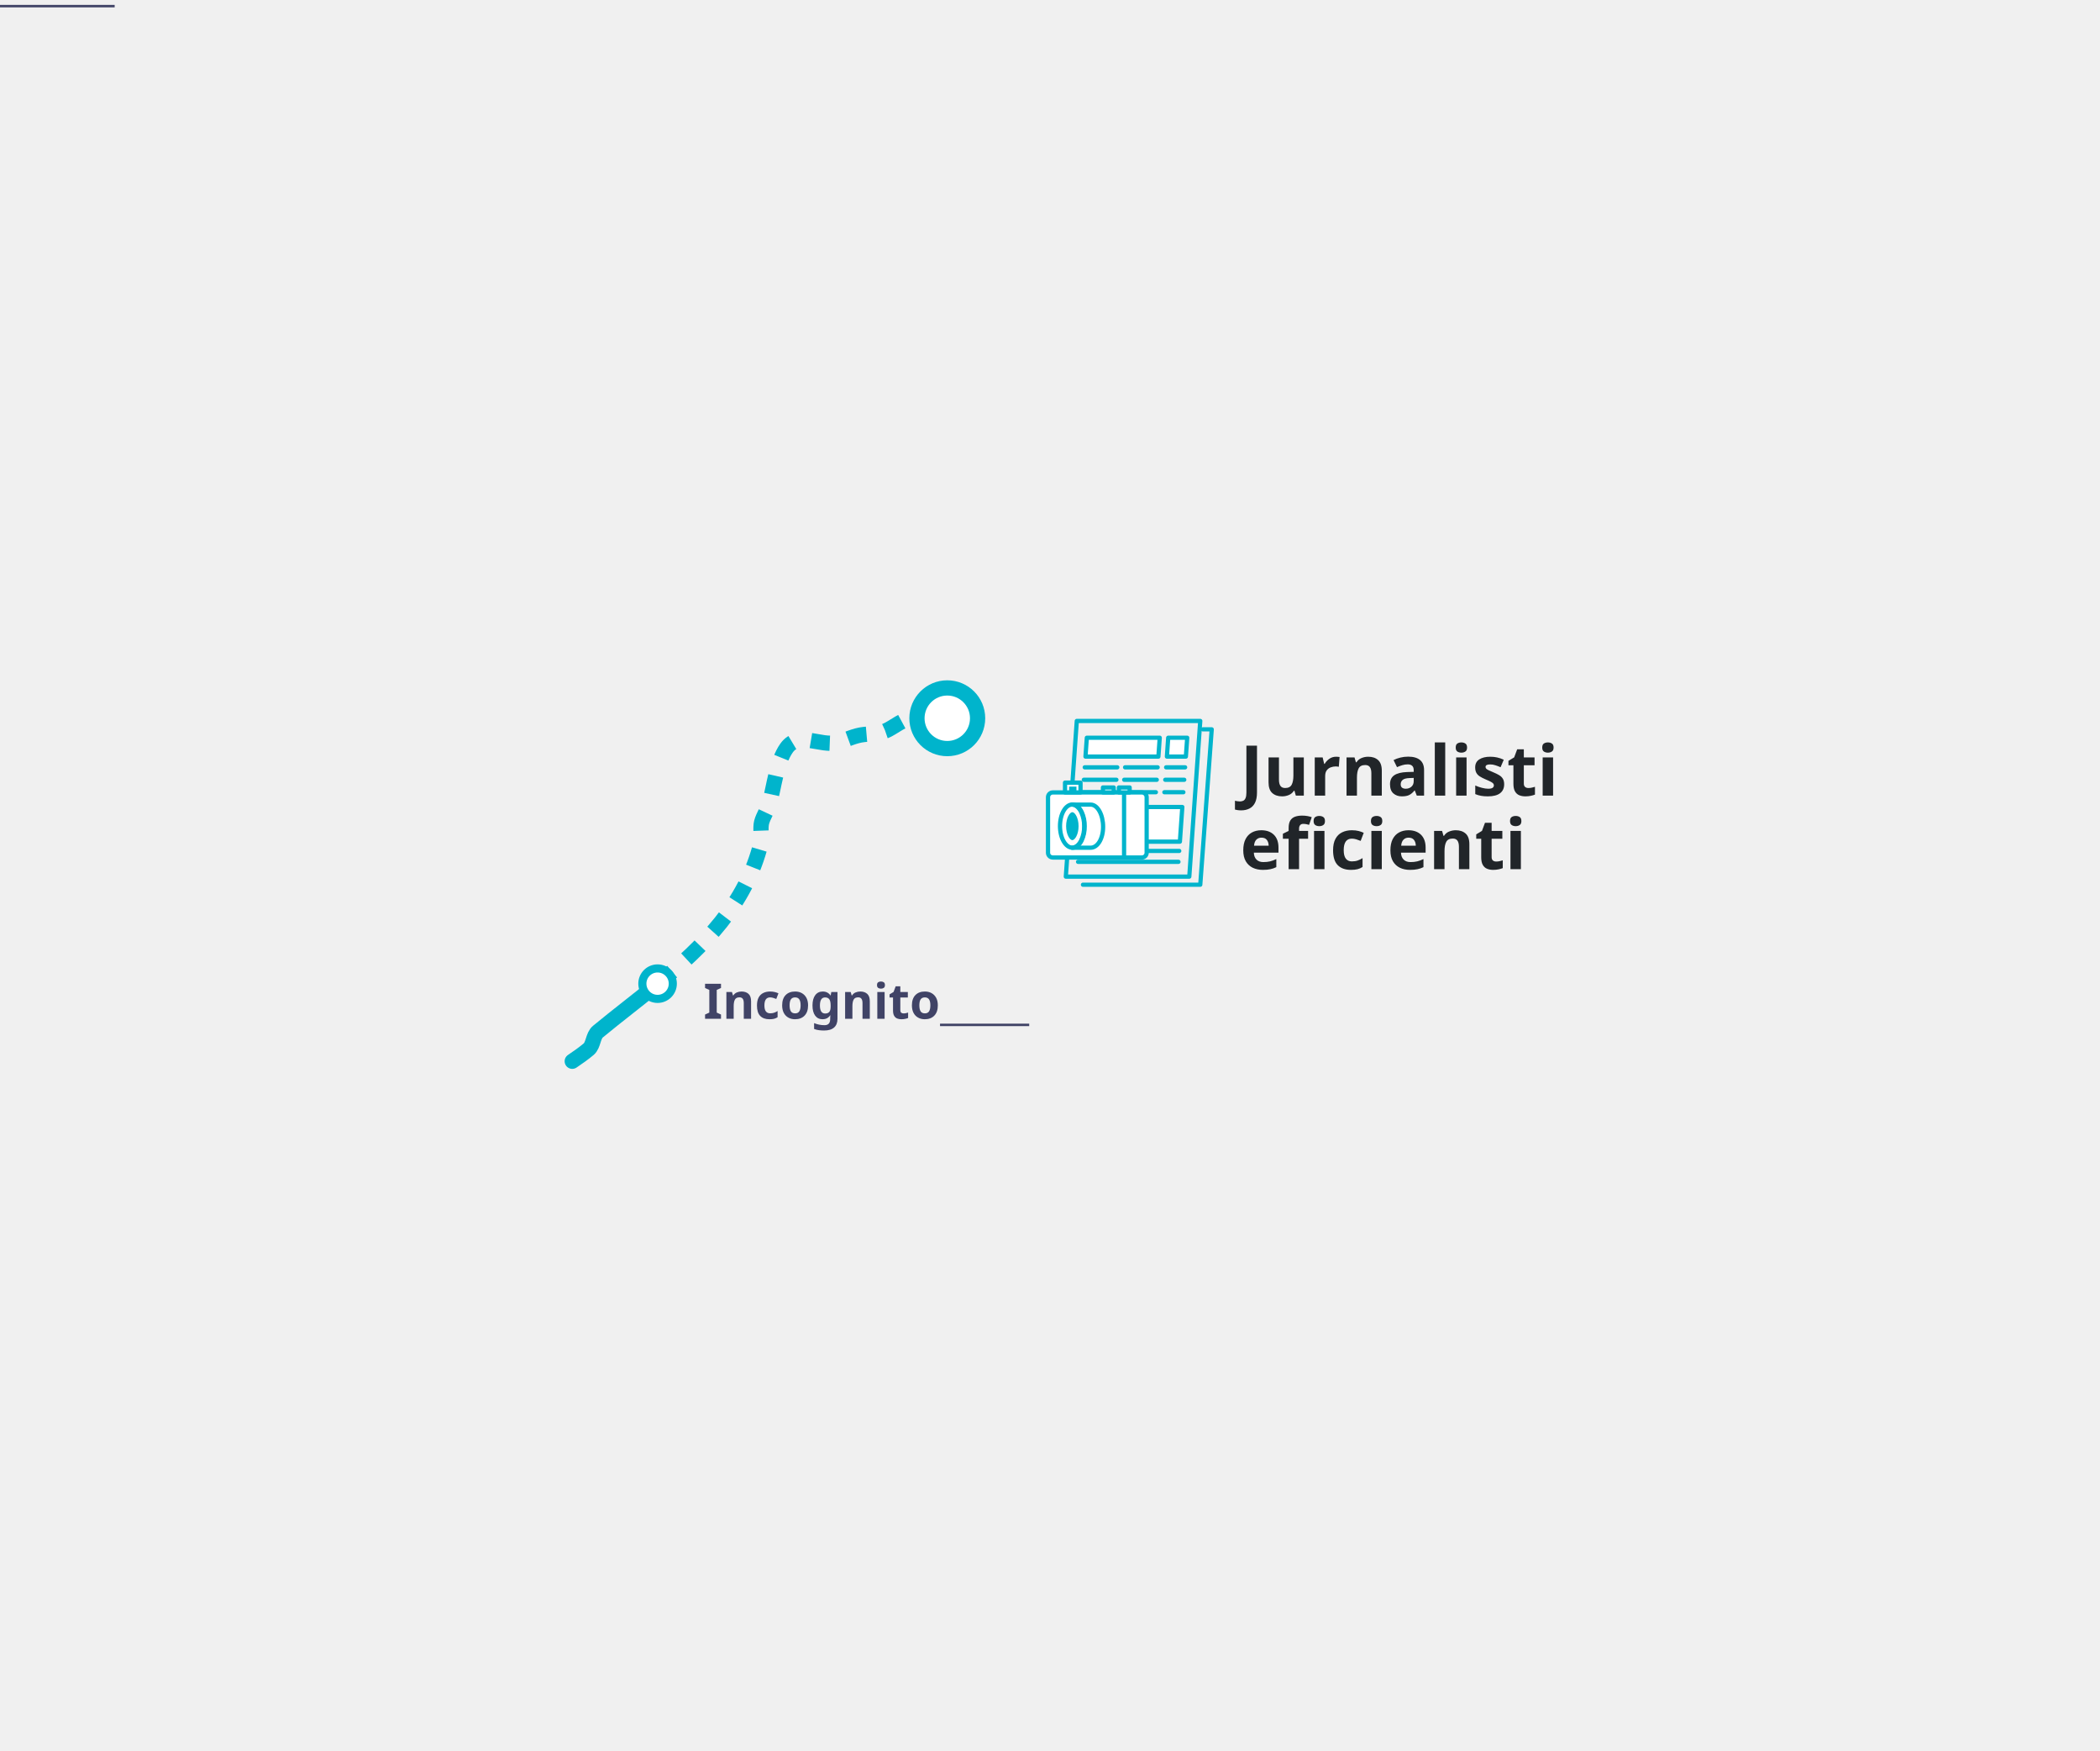
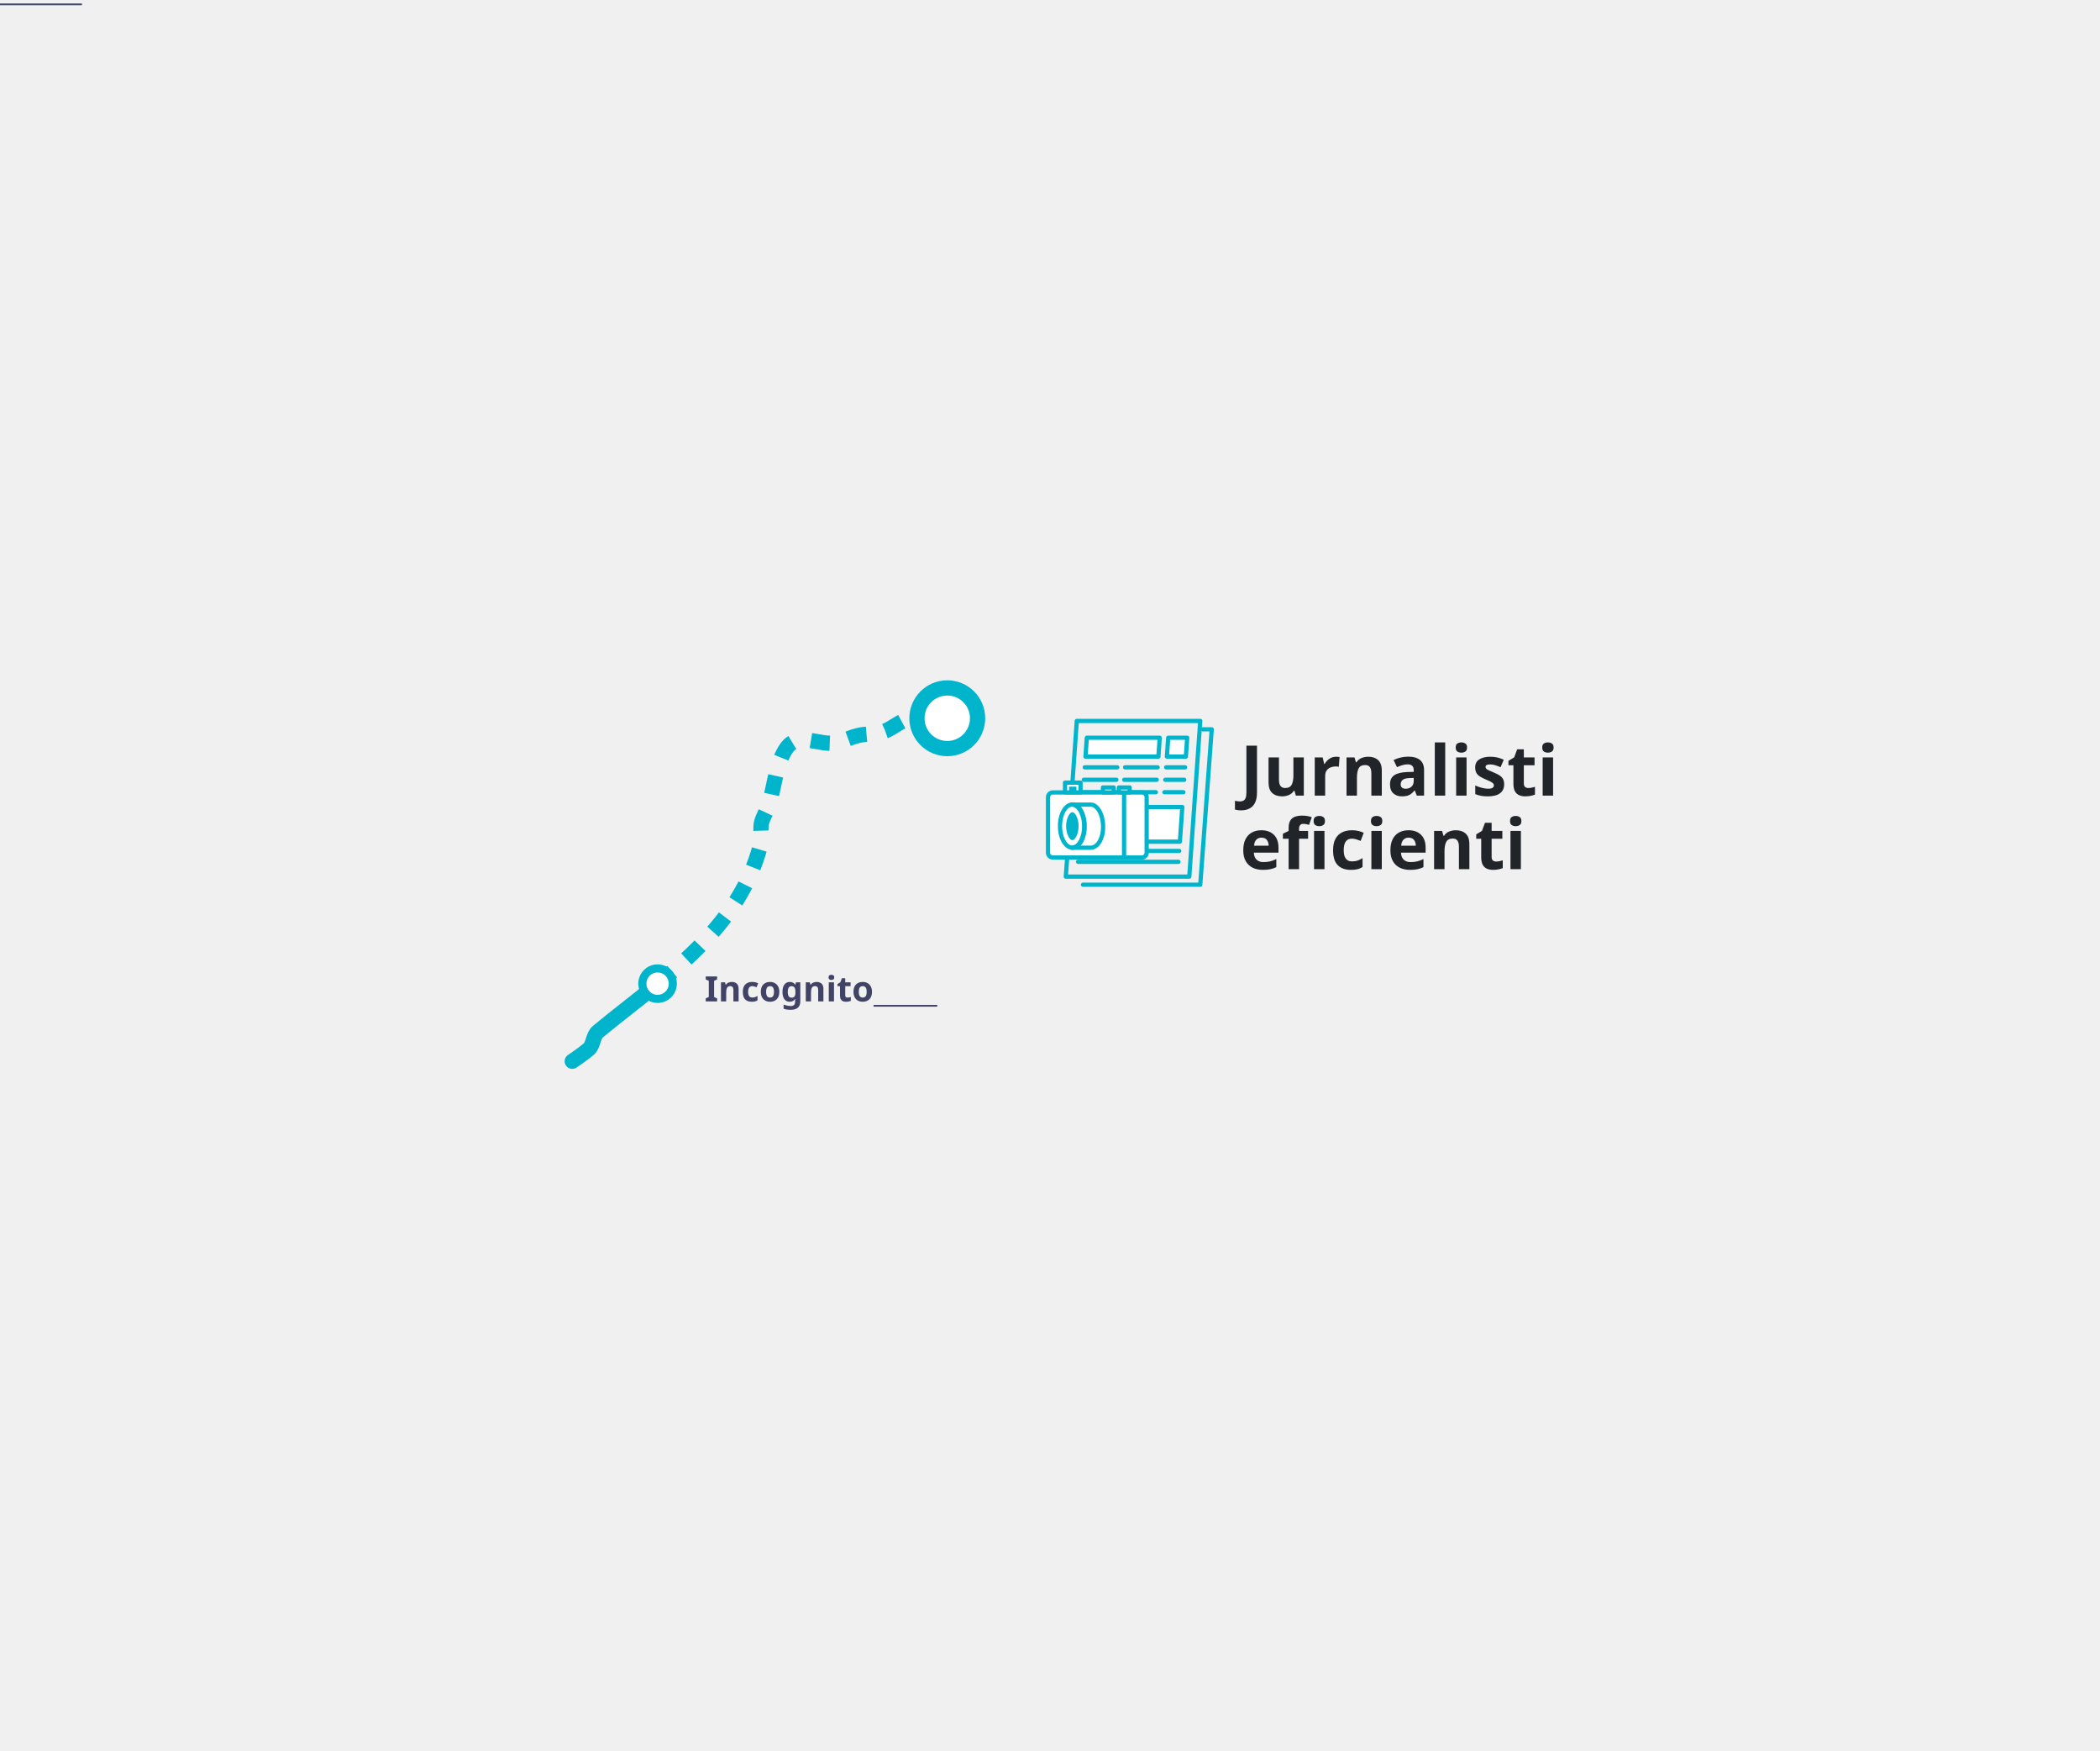
<svg xmlns="http://www.w3.org/2000/svg" viewBox="0 0 1200 1000" fill="none">
  <g id="segment-participation-08-jurnalisti-eficienti">
    <g id="Group 1159">
      <path id="Vector" d="M375.762 562.086C402.091 540.513 426.17 516.712 434.915 481.452C435.402 478.436 434.312 473.17 435.217 469.737C436.191 466.118 438.673 462.616 439.717 458.881C442.339 449.486 443.707 435.358 449.507 427.286C456.443 417.636 469.062 426.613 478.341 424.177C483.653 422.762 488.107 420.164 493.907 419.584C498.43 419.143 503.348 419.074 507.477 416.87C512.488 414.179 515.132 411.535 520.653 410.444C524.945 409.609 530.559 410.236 534.804 408.821" stroke="#00B4CC" stroke-width="8.703" stroke-miterlimit="10" stroke-linejoin="round" stroke-dasharray="10.88 10.88" />
      <path id="Vector_2" d="M327 606.278C330.364 604.027 333.588 601.731 336.372 599.388C339.155 597.045 338.808 591.733 341.661 589.367C352.772 580.18 364.487 571.342 375.784 562.063" stroke="#00B4CC" stroke-width="8.703" stroke-miterlimit="10" stroke-linecap="round" stroke-linejoin="round" />
      <path id="Vector_3" d="M375.762 570.646C380.566 570.646 384.461 566.751 384.461 561.947C384.461 557.143 380.566 553.248 375.762 553.248C370.957 553.248 367.062 557.143 367.062 561.947C367.062 566.751 370.957 570.646 375.762 570.646Z" fill="white" stroke="#00B4CC" stroke-width="4.639" stroke-miterlimit="10" stroke-linecap="round" stroke-linejoin="round" />
      <path id="Vector_4" d="M541.299 427.657C550.87 427.657 558.628 419.899 558.628 410.329C558.628 400.758 550.87 393 541.299 393C531.729 393 523.971 400.758 523.971 410.329C523.971 419.899 531.729 427.657 541.299 427.657Z" fill="white" stroke="#00B4CC" stroke-width="8.703" stroke-miterlimit="10" stroke-linecap="round" stroke-linejoin="round" />
      <g id="icon-jurnalisti-eficienti 1">
        <path id="Vector_5" d="M679.596 500.8H609.043L615.308 411.865H685.861L679.596 500.8Z" stroke="#00B4CC" stroke-width="2.419" stroke-linecap="round" stroke-linejoin="round" />
        <path id="Vector_6" d="M661.943 432.225H620.277L621.043 421.463H662.708L661.943 432.225Z" fill="white" stroke="#00B4CC" stroke-width="2.419" stroke-linecap="round" stroke-linejoin="round" />
        <path id="Vector_7" d="M674.223 480.828H638.751L640.139 461.033H675.612L674.223 480.828Z" fill="white" stroke="#00B4CC" stroke-width="2.419" stroke-linecap="round" stroke-linejoin="round" />
        <path id="Vector_8" d="M677.642 432.225H666.803L667.55 421.463H678.407L677.642 432.225Z" fill="white" stroke="#00B4CC" stroke-width="2.419" stroke-linecap="round" stroke-linejoin="round" />
        <path id="Vector_9" d="M619.849 438.364H638.448" stroke="#00B4CC" stroke-width="2.419" stroke-linecap="round" stroke-linejoin="round" />
        <path id="Vector_10" d="M619.332 445.474H637.949" stroke="#00B4CC" stroke-width="2.419" stroke-linecap="round" stroke-linejoin="round" />
        <path id="Vector_11" d="M618.837 452.584H637.454" stroke="#00B4CC" stroke-width="2.419" stroke-linecap="round" stroke-linejoin="round" />
        <path id="Vector_12" d="M618.054 463.821H636.653" stroke="#00B4CC" stroke-width="2.419" stroke-linecap="round" stroke-linejoin="round" />
        <path id="Vector_13" d="M617.537 470.931H636.154" stroke="#00B4CC" stroke-width="2.419" stroke-linecap="round" stroke-linejoin="round" />
        <path id="Vector_14" d="M617.036 478.041H635.653" stroke="#00B4CC" stroke-width="2.419" stroke-linecap="round" stroke-linejoin="round" />
        <path id="Vector_15" d="M642.899 438.364H661.517" stroke="#00B4CC" stroke-width="2.419" stroke-linecap="round" stroke-linejoin="round" />
        <path id="Vector_16" d="M642.398 445.474H661.016" stroke="#00B4CC" stroke-width="2.419" stroke-linecap="round" stroke-linejoin="round" />
        <path id="Vector_17" d="M641.9 452.584H660.5" stroke="#00B4CC" stroke-width="2.419" stroke-linecap="round" stroke-linejoin="round" />
        <path id="Vector_18" d="M666.358 438.364H677.215" stroke="#00B4CC" stroke-width="2.419" stroke-linecap="round" stroke-linejoin="round" />
        <path id="Vector_19" d="M665.858 445.474H676.715" stroke="#00B4CC" stroke-width="2.419" stroke-linecap="round" stroke-linejoin="round" />
        <path id="Vector_20" d="M665.36 452.584H676.217" stroke="#00B4CC" stroke-width="2.419" stroke-linecap="round" stroke-linejoin="round" />
        <path id="Vector_21" d="M616.469 486.121H673.851" stroke="#00B4CC" stroke-width="2.419" stroke-linecap="round" stroke-linejoin="round" />
        <path id="Vector_22" d="M616.04 492.349H673.404" stroke="#00B4CC" stroke-width="2.419" stroke-linecap="round" stroke-linejoin="round" />
        <path id="Vector_23" d="M687.378 416.662H692.415L685.866 505.422H618.837" stroke="#00B4CC" stroke-width="2.419" stroke-linecap="round" stroke-linejoin="round" />
        <path id="Vector_24" d="M652.493 452.707H601.607C600.093 452.707 598.866 453.924 598.866 455.424V487.163C598.866 488.664 600.093 489.88 601.607 489.88H652.493C654.006 489.88 655.234 488.664 655.234 487.163V455.424C655.234 453.924 654.006 452.707 652.493 452.707Z" fill="white" stroke="#00B4CC" stroke-width="2.419" stroke-linecap="round" stroke-linejoin="round" />
        <path id="Vector_25" d="M619.813 471.972C619.89 474.843 619.28 477.69 618.033 480.282C616.752 482.752 614.901 484.287 612.836 484.287C608.938 484.287 605.717 478.782 605.717 471.937C605.717 465.092 608.867 459.587 612.836 459.587C615.008 459.587 616.948 461.352 618.176 463.98C619.31 466.492 619.869 469.221 619.813 471.972Z" stroke="#00B4CC" stroke-width="2.419" stroke-linecap="round" stroke-linejoin="round" />
        <path id="Vector_26" d="M612.768 479.966C611.362 479.966 609.208 476.773 609.208 471.974C609.208 467.175 611.326 463.982 612.768 463.982C614.209 463.982 616.327 467.175 616.327 471.974C616.327 476.773 614.174 479.966 612.768 479.966Z" fill="#00B4CC" />
        <path id="Vector_27" d="M630.351 472.345C630.351 479.155 627.201 484.288 623.232 484.288H612.553C614.617 484.288 616.468 482.754 617.75 480.284C618.996 477.692 619.606 474.845 619.53 471.974C619.576 469.247 619.017 466.543 617.892 464.053C616.593 461.371 614.653 459.66 612.553 459.66H623.232C627.254 459.66 630.351 465.552 630.351 472.345Z" stroke="#00B4CC" stroke-width="2.419" stroke-linecap="round" stroke-linejoin="round" />
        <path id="Vector_28" d="M642.329 452.707V489.88" stroke="#00B4CC" stroke-width="2.419" stroke-linecap="round" stroke-linejoin="round" />
        <path id="Vector_29" d="M617.447 447.097H608.583V452.707H617.447V447.097Z" fill="white" stroke="#00B4CC" stroke-width="2.419" stroke-linecap="round" stroke-linejoin="round" />
        <path id="Vector_30" d="M615.113 449.39H610.931V452.725H615.113V449.39Z" fill="#00B4CC" />
        <path id="Vector_31" d="M636.401 449.866H630.261V452.706H636.401V449.866Z" fill="white" stroke="#00B4CC" stroke-width="2.419" stroke-linecap="round" stroke-linejoin="round" />
        <path id="Vector_32" d="M645.514 449.866H639.374V452.706H645.514V449.866Z" fill="white" stroke="#00B4CC" stroke-width="2.419" stroke-linecap="round" stroke-linejoin="round" />
      </g>
-       <text class="btn-project" text-decoration="underline" cursor="pointer" data-projectid="1" id="Incognito" fill="#404366" xml:space="preserve" style="white-space: pre" font-family="Titillium Web" font-size="28" font-weight="600" letter-spacing="0px">
-         <tspan x="402" y="582">Incognito</tspan>
+       <text class="btn-project" text-decoration="underline" cursor="pointer" data-projectid="1" id="Incognito" fill="#404366" xml:space="preserve" style="white-space: pre" font-family="Titillium Web" font-size="20" font-weight="600" letter-spacing="0px">
+         <tspan x="402.64" y="572.089">Incognito</tspan>
      </text>
      <text id="Jurnalisti eficienti" fill="#212529" xml:space="preserve" style="white-space: pre" font-family="Titillium Web" font-size="40" font-weight="600" letter-spacing="0px">
        <tspan x="708.64" y="454.539">Jurnalisti </tspan>
        <tspan x="708.64" y="496.539">eficienti</tspan>
      </text>
    </g>
  </g>
</svg>
